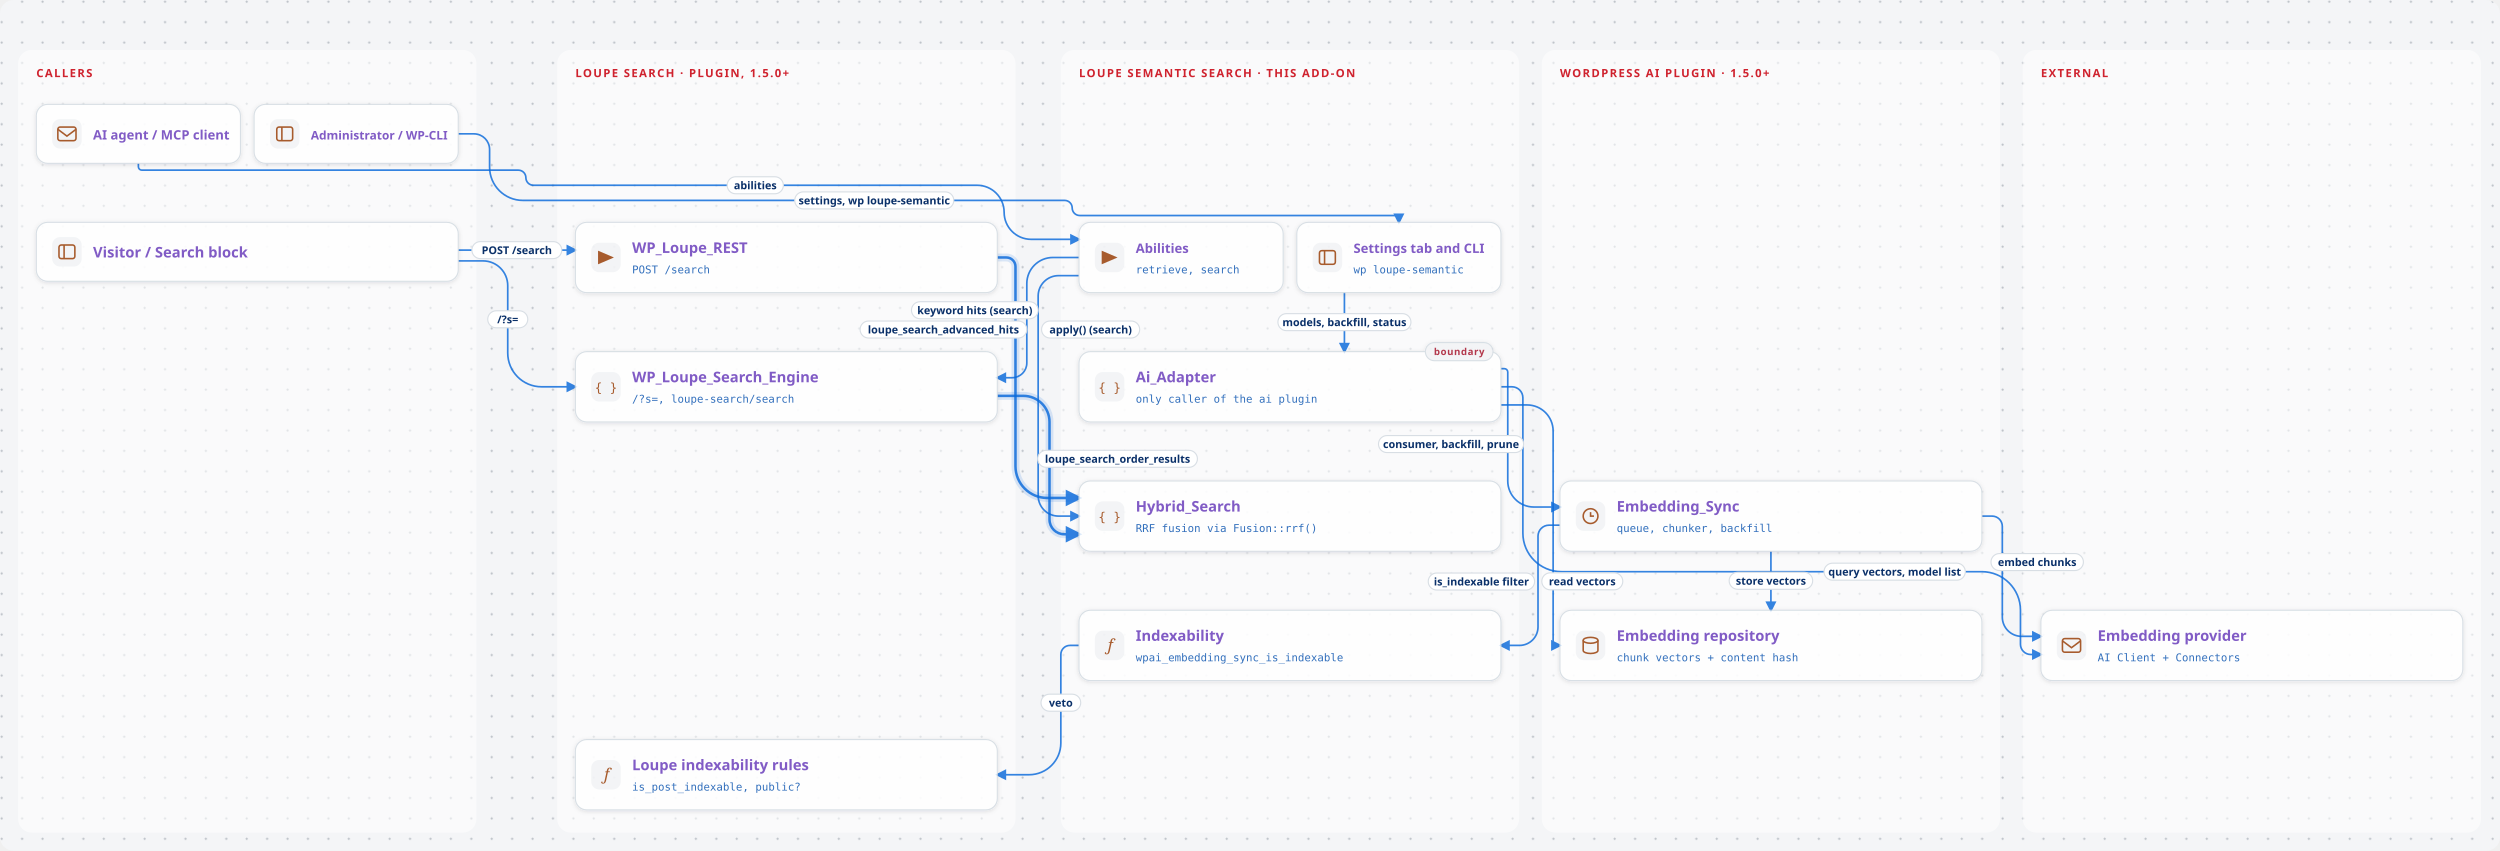
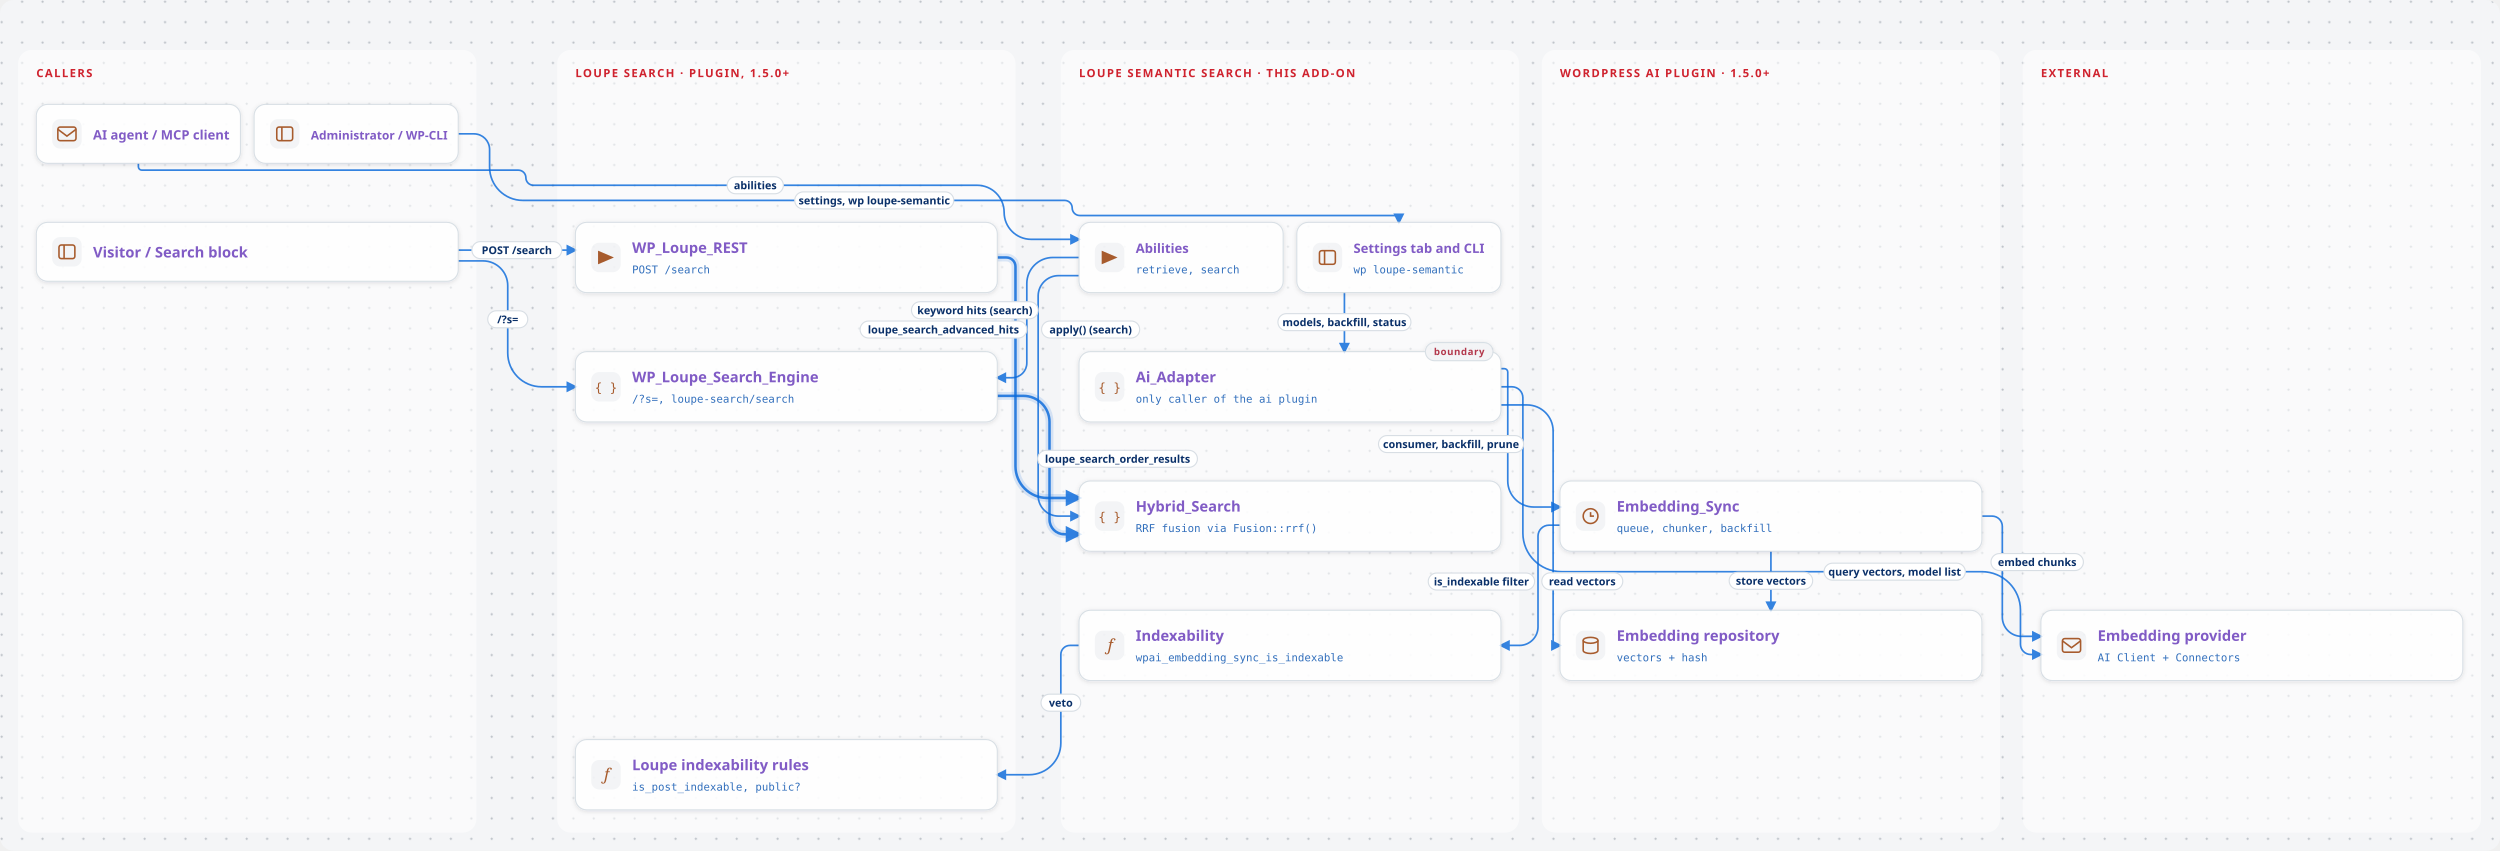
<svg xmlns="http://www.w3.org/2000/svg" viewBox="0 0 2204 750" width="2204" height="750" role="img" aria-label="System context (current)" font-family="-apple-system, BlinkMacSystemFont, &quot;Segoe UI&quot;, &quot;Noto Sans&quot;, Helvetica, Arial, sans-serif">
  <defs>
    <pattern id="dots" width="18" height="18" patternUnits="userSpaceOnUse">
      <circle cx="1.5" cy="1.5" r="1" fill="rgba(140,149,159,.5)" />
    </pattern>
    <marker id="mk-added" viewBox="0 0 10 10" refX="8" refY="5" markerWidth="6.5" markerHeight="6.5" orient="auto-start-reverse">
      <path d="M0,0 L10,5 L0,10 z" fill="#1f883d" />
    </marker>
    <marker id="mko-added" viewBox="0 0 10 10" refX="10" refY="5" markerWidth="6.5" markerHeight="6.5" orient="auto-start-reverse">
      <path d="M2,1 L10,5 L2,9" fill="none" stroke="#1f883d" stroke-width="1.6" stroke-linecap="round" stroke-linejoin="round" />
    </marker>
    <marker id="mk-modified" viewBox="0 0 10 10" refX="8" refY="5" markerWidth="6.5" markerHeight="6.5" orient="auto-start-reverse">
      <path d="M0,0 L10,5 L0,10 z" fill="#bf8700" />
    </marker>
    <marker id="mko-modified" viewBox="0 0 10 10" refX="10" refY="5" markerWidth="6.5" markerHeight="6.5" orient="auto-start-reverse">
      <path d="M2,1 L10,5 L2,9" fill="none" stroke="#bf8700" stroke-width="1.6" stroke-linecap="round" stroke-linejoin="round" />
    </marker>
    <marker id="mk-removed" viewBox="0 0 10 10" refX="8" refY="5" markerWidth="6.5" markerHeight="6.5" orient="auto-start-reverse">
      <path d="M0,0 L10,5 L0,10 z" fill="#cf222e" />
    </marker>
    <marker id="mko-removed" viewBox="0 0 10 10" refX="10" refY="5" markerWidth="6.5" markerHeight="6.5" orient="auto-start-reverse">
      <path d="M2,1 L10,5 L2,9" fill="none" stroke="#cf222e" stroke-width="1.6" stroke-linecap="round" stroke-linejoin="round" />
    </marker>
    <marker id="mk-neutral" viewBox="0 0 10 10" refX="8" refY="5" markerWidth="6.5" markerHeight="6.5" orient="auto-start-reverse">
      <path d="M0,0 L10,5 L0,10 z" fill="#0969da" />
    </marker>
    <marker id="mko-neutral" viewBox="0 0 10 10" refX="10" refY="5" markerWidth="6.5" markerHeight="6.5" orient="auto-start-reverse">
      <path d="M2,1 L10,5 L2,9" fill="none" stroke="#0969da" stroke-width="1.6" stroke-linecap="round" stroke-linejoin="round" />
    </marker>
  </defs>
  <rect x="0" y="0" width="2204" height="750" rx="12" fill="#f4f5f7" />
  <rect x="0" y="0" width="2204" height="750" rx="12" fill="url(#dots)" />
  <g>
    <rect class="lanebox" x="16" y="44" width="404" height="690" rx="12" fill="rgba(255,255,255,.55)" />
    <text class="lanelabel" x="32" y="68" font-size="10" font-weight="700" letter-spacing=".12em" fill="#cf222e">CALLERS</text>
    <rect class="lanebox" x="491.24" y="44" width="404" height="690" rx="12" fill="rgba(255,255,255,.55)" />
    <text class="lanelabel" x="507.24" y="68" font-size="10" font-weight="700" letter-spacing=".12em" fill="#cf222e">LOUPE SEARCH · PLUGIN, 1.5.0+</text>
    <rect class="lanebox" x="935.24" y="44" width="404" height="690" rx="12" fill="rgba(255,255,255,.55)" />
    <text class="lanelabel" x="951.24" y="68" font-size="10" font-weight="700" letter-spacing=".12em" fill="#cf222e">LOUPE SEMANTIC SEARCH · THIS ADD-ON</text>
    <rect class="lanebox" x="1359.24" y="44" width="404" height="690" rx="12" fill="rgba(255,255,255,.55)" />
    <text class="lanelabel" x="1375.24" y="68" font-size="10" font-weight="700" letter-spacing=".12em" fill="#cf222e">WORDPRESS AI PLUGIN · 1.5.0+</text>
    <rect class="lanebox" x="1783.24" y="44" width="404" height="690" rx="12" fill="rgba(255,255,255,.55)" />
    <text class="lanelabel" x="1799.24" y="68" font-size="10" font-weight="700" letter-spacing=".12em" fill="#cf222e">EXTERNAL</text>
  </g>
  <g>
    <path class="edge edge-neutral context" d="M404,230 L425.81,230 C437.86,230 447.62,239.76 447.62,251.81 L447.62,311.19 C447.62,327.65 460.97,341 477.43,341 L507.24,341" marker-end="url(#mk-neutral)" fill="none" stroke="#0969da" stroke-width="1.5" opacity="0.82" />
    <path class="edge edge-neutral context" d="M404,220.5 L507.24,220.5" marker-end="url(#mk-neutral)" fill="none" stroke="#0969da" stroke-width="1.5" opacity="0.82" />
    <path class="edge edge-neutral context" d="M122,144 L122,147 C122,148.66 123.34,150 125,150 L456.95,150 C460.64,150 463.62,152.98 463.62,156.67 C463.62,160.35 466.6,163.33 470.29,163.33 L861.41,163.33 C874.57,163.33 885.24,174 885.24,187.17 C885.24,200.33 895.91,211 909.07,211 L951.24,211" marker-end="url(#mk-neutral)" fill="none" stroke="#0969da" stroke-width="1.5" opacity="0.82" />
    <path class="edge edge-neutral context" d="M404,118 L417.81,118 C425.44,118 431.62,124.18 431.62,131.81 L431.62,147.33 C431.62,163.53 444.75,176.67 460.95,176.67 L938.57,176.67 C942.26,176.67 945.24,179.65 945.24,183.33 C945.24,187.02 948.22,190 951.91,190 L1230.24,190 C1231.9,190 1233.24,191.34 1233.24,193 L1233.24,196" marker-end="url(#mk-neutral)" fill="none" stroke="#0969da" stroke-width="1.5" opacity="0.82" />
    <path class="glow" stroke="#0969da" d="M879.24,349 L902.24,349 C914.94,349 925.24,359.3 925.24,372 L925.24,458 C925.24,465.18 931.06,471 938.24,471 L951.24,471" fill="none" stroke-width="7" opacity="0.14" />
    <path class="edge edge-neutral hero context" d="M879.24,349 L902.24,349 C914.94,349 925.24,359.3 925.24,372 L925.24,458 C925.24,465.18 931.06,471 938.24,471 L951.24,471" marker-end="url(#mk-neutral)" fill="none" stroke="#0969da" stroke-width="2.25" opacity="0.82" />
    <path class="glow" stroke="#0969da" d="M879.24,227 L887.24,227 C891.66,227 895.24,230.58 895.24,235 L895.24,411 C895.24,426.46 907.78,439 923.24,439 L951.24,439" fill="none" stroke-width="7" opacity="0.14" />
    <path class="edge edge-neutral hero context" d="M879.24,227 L887.24,227 C891.66,227 895.24,230.58 895.24,235 L895.24,411 C895.24,426.46 907.78,439 923.24,439 L951.24,439" marker-end="url(#mk-neutral)" fill="none" stroke="#0969da" stroke-width="2.25" opacity="0.82" />
    <path class="edge edge-neutral context" d="M951.24,227 L928.24,227 C915.54,227 905.24,237.3 905.24,250 L905.24,320 C905.24,327.18 899.42,333 892.24,333 L879.24,333" marker-end="url(#mk-neutral)" fill="none" stroke="#0969da" stroke-width="1.5" opacity="0.82" />
    <path class="edge edge-neutral context" d="M951.24,243 L933.24,243 C923.3,243 915.24,251.06 915.24,261 L915.24,437 C915.24,446.94 923.3,455 933.24,455 L951.24,455" marker-end="url(#mk-neutral)" fill="none" stroke="#0969da" stroke-width="1.5" opacity="0.82" />
    <path class="edge edge-neutral context" d="M951.24,569 L943.24,569 C938.82,569 935.24,572.58 935.24,577 L935.24,655 C935.24,670.46 922.7,683 907.24,683 L879.24,683" marker-end="url(#mk-neutral)" fill="none" stroke="#0969da" stroke-width="1.5" opacity="0.82" />
    <path class="edge edge-neutral context" d="M1185.24,258 L1185.24,310" marker-end="url(#mk-neutral)" fill="none" stroke="#0969da" stroke-width="1.5" opacity="0.82" />
    <path class="edge edge-neutral context" d="M1323.24,325 L1326.24,325 C1327.9,325 1329.24,326.34 1329.24,328 L1329.24,424 C1329.24,436.7 1339.54,447 1352.24,447 L1375.24,447" marker-end="url(#mk-neutral)" fill="none" stroke="#0969da" stroke-width="1.5" opacity="0.82" />
    <path class="edge edge-neutral context" d="M1323.24,357 L1346.24,357 C1358.94,357 1369.24,367.3 1369.24,380 L1369.24,566 C1369.24,567.66 1370.58,569 1372.24,569 L1375.24,569" marker-end="url(#mk-neutral)" fill="none" stroke="#0969da" stroke-width="1.5" opacity="0.82" />
    <path class="edge edge-neutral context" d="M1375.24,463 L1365.57,463 C1360.23,463 1355.91,467.33 1355.91,472.67 L1355.91,552.67 C1355.91,561.69 1348.59,569 1339.57,569 L1323.24,569" marker-end="url(#mk-neutral)" fill="none" stroke="#0969da" stroke-width="1.5" opacity="0.82" />
    <path class="edge edge-neutral context" d="M1561.24,486 L1561.24,538" marker-end="url(#mk-neutral)" fill="none" stroke="#0969da" stroke-width="1.5" opacity="0.82" />
    <path class="edge edge-neutral context" d="M1747.24,455 L1756.24,455 C1761.21,455 1765.24,459.03 1765.24,464 L1765.24,544 C1765.24,553.39 1772.85,561 1782.24,561 L1799.24,561" marker-end="url(#mk-neutral)" fill="none" stroke="#0969da" stroke-width="1.5" opacity="0.82" />
    <path class="edge edge-neutral context" d="M1323.24,341 L1332.91,341 C1338.25,341 1342.57,345.33 1342.57,350.67 L1342.57,470 C1342.57,488.78 1357.8,504 1376.57,504 L1747.24,504 C1766.02,504 1781.24,519.22 1781.24,538 L1781.24,568 C1781.24,572.97 1785.27,577 1790.24,577 L1799.24,577" marker-end="url(#mk-neutral)" fill="none" stroke="#0969da" stroke-width="1.5" opacity="0.82" />
  </g>
  <g>
    <g class="cardsh context" filter="drop-shadow(0 1px 2px rgba(31,35,40,.14))" opacity="0.82">
      <rect class="card" x="32" y="92" width="180" height="52" rx="10" fill="#ffffff" stroke-width="1" stroke="#d1d9e0" />
      <rect class="chip" x="46" y="105" width="26" height="26" rx="7" fill="#f1f3f5" />
      <g>
        <rect class="glyph-stroke" x="51" y="112" width="16" height="12" rx="2" stroke="#953800" stroke-width="1.4" fill="none" />
        <path class="glyph-stroke" d="M51,114 l8,6 8,-6" stroke="#953800" stroke-width="1.4" fill="none" />
      </g>
      <text class="ntitle" x="82" y="123" font-size="11.5" font-weight="600" fill="#6639ba">AI agent / MCP client</text>
    </g>
    <g class="cardsh context" filter="drop-shadow(0 1px 2px rgba(31,35,40,.14))" opacity="0.82">
      <rect class="card" x="224" y="92" width="180" height="52" rx="10" fill="#ffffff" stroke-width="1" stroke="#d1d9e0" />
      <rect class="chip" x="238" y="105" width="26" height="26" rx="7" fill="#f1f3f5" />
      <g>
        <rect class="glyph-stroke" x="244" y="112" width="14" height="12" rx="2" stroke="#953800" stroke-width="1.4" fill="none" />
        <path class="glyph-stroke" d="M248.5,112 v12" stroke="#953800" stroke-width="1.4" fill="none" />
      </g>
      <text class="ntitle" x="274" y="123" font-size="10.5" font-weight="600" fill="#6639ba">Administrator / WP-CLI</text>
    </g>
    <g class="cardsh context" filter="drop-shadow(0 1px 2px rgba(31,35,40,.14))" opacity="0.82">
      <rect class="card" x="32" y="196" width="372" height="52" rx="10" fill="#ffffff" stroke-width="1" stroke="#d1d9e0" />
      <rect class="chip" x="46" y="209" width="26" height="26" rx="7" fill="#f1f3f5" />
      <g>
        <rect class="glyph-stroke" x="52" y="216" width="14" height="12" rx="2" stroke="#953800" stroke-width="1.4" fill="none" />
        <path class="glyph-stroke" d="M56.5,216 v12" stroke="#953800" stroke-width="1.4" fill="none" />
      </g>
      <text class="ntitle" x="82" y="227" font-size="13" font-weight="600" fill="#6639ba">Visitor / Search block</text>
    </g>
    <g class="cardsh context" filter="drop-shadow(0 1px 2px rgba(31,35,40,.14))" opacity="0.82">
      <rect class="card" x="507.24" y="196" width="372" height="62" rx="10" fill="#ffffff" stroke-width="1" stroke="#d1d9e0" />
      <rect class="chip" x="521.24" y="214" width="26" height="26" rx="7" fill="#f1f3f5" />
      <g>
        <path class="glyph" fill="#953800" d="M527.24,221 L541.24,227 L527.24,233 Z" />
      </g>
      <text class="ntitle" x="557.24" y="223" font-size="13" font-weight="600" fill="#6639ba">WP_Loupe_REST</text>
      <text class="nsub" x="557.24" y="241" font-size="9.5" fill="#0550ae" font-family="ui-monospace, SFMono-Regular, &quot;SF Mono&quot;, Menlo, Consolas, monospace">POST /search</text>
    </g>
    <g class="cardsh context" filter="drop-shadow(0 1px 2px rgba(31,35,40,.14))" opacity="0.82">
      <rect class="card" x="507.24" y="310" width="372" height="62" rx="10" fill="#ffffff" stroke-width="1" stroke="#d1d9e0" />
      <rect class="chip" x="521.24" y="328" width="26" height="26" rx="7" fill="#f1f3f5" />
      <g>
        <text class="glyph" x="534.24" y="345.5" text-anchor="middle" fill="#953800" font-size="11" font-family="ui-monospace, SFMono-Regular, &quot;SF Mono&quot;, Menlo, Consolas, monospace">{ }</text>
      </g>
      <text class="ntitle" x="557.24" y="337" font-size="13" font-weight="600" fill="#6639ba">WP_Loupe_Search_Engine</text>
      <text class="nsub" x="557.24" y="355" font-size="9.5" fill="#0550ae" font-family="ui-monospace, SFMono-Regular, &quot;SF Mono&quot;, Menlo, Consolas, monospace">/?s=, loupe-search/search</text>
    </g>
    <g class="cardsh context" filter="drop-shadow(0 1px 2px rgba(31,35,40,.14))" opacity="0.82">
      <rect class="card" x="507.24" y="652" width="372" height="62" rx="10" fill="#ffffff" stroke-width="1" stroke="#d1d9e0" />
      <rect class="chip" x="521.24" y="670" width="26" height="26" rx="7" fill="#f1f3f5" />
      <g>
        <text class="glyph" x="534.24" y="687.5" text-anchor="middle" fill="#953800" font-size="14" font-style="italic" font-family="Georgia,serif">ƒ</text>
      </g>
      <text class="ntitle" x="557.24" y="679" font-size="13" font-weight="600" fill="#6639ba">Loupe indexability rules</text>
      <text class="nsub" x="557.24" y="697" font-size="9.5" fill="#0550ae" font-family="ui-monospace, SFMono-Regular, &quot;SF Mono&quot;, Menlo, Consolas, monospace">is_post_indexable, public?</text>
    </g>
    <g class="cardsh context" filter="drop-shadow(0 1px 2px rgba(31,35,40,.14))" opacity="0.82">
      <rect class="card" x="951.24" y="196" width="180" height="62" rx="10" fill="#ffffff" stroke-width="1" stroke="#d1d9e0" />
      <rect class="chip" x="965.24" y="214" width="26" height="26" rx="7" fill="#f1f3f5" />
      <g>
        <path class="glyph" fill="#953800" d="M971.24,221 L985.24,227 L971.24,233 Z" />
      </g>
      <text class="ntitle" x="1001.24" y="223" font-size="11.5" font-weight="600" fill="#6639ba">Abilities</text>
      <text class="nsub" x="1001.24" y="241" font-size="9.5" fill="#0550ae" font-family="ui-monospace, SFMono-Regular, &quot;SF Mono&quot;, Menlo, Consolas, monospace">retrieve, search</text>
    </g>
    <g class="cardsh context" filter="drop-shadow(0 1px 2px rgba(31,35,40,.14))" opacity="0.82">
      <rect class="card" x="1143.24" y="196" width="180" height="62" rx="10" fill="#ffffff" stroke-width="1" stroke="#d1d9e0" />
      <rect class="chip" x="1157.24" y="214" width="26" height="26" rx="7" fill="#f1f3f5" />
      <g>
        <rect class="glyph-stroke" x="1163.24" y="221" width="14" height="12" rx="2" stroke="#953800" stroke-width="1.4" fill="none" />
        <path class="glyph-stroke" d="M1167.74,221 v12" stroke="#953800" stroke-width="1.4" fill="none" />
      </g>
      <text class="ntitle" x="1193.24" y="223" font-size="11.5" font-weight="600" fill="#6639ba">Settings tab and CLI</text>
      <text class="nsub" x="1193.24" y="241" font-size="9.5" fill="#0550ae" font-family="ui-monospace, SFMono-Regular, &quot;SF Mono&quot;, Menlo, Consolas, monospace">wp loupe-semantic</text>
    </g>
    <g class="cardsh context" filter="drop-shadow(0 1px 2px rgba(31,35,40,.14))" opacity="0.82">
      <rect class="card" x="951.24" y="310" width="372" height="62" rx="10" fill="#ffffff" stroke-width="1" stroke="#d1d9e0" />
      <rect class="chip" x="965.24" y="328" width="26" height="26" rx="7" fill="#f1f3f5" />
      <g>
        <text class="glyph" x="978.24" y="345.5" text-anchor="middle" fill="#953800" font-size="11" font-family="ui-monospace, SFMono-Regular, &quot;SF Mono&quot;, Menlo, Consolas, monospace">{ }</text>
      </g>
      <text class="ntitle" x="1001.24" y="337" font-size="13" font-weight="600" fill="#6639ba">Ai_Adapter</text>
      <text class="nsub" x="1001.24" y="355" font-size="9.5" fill="#0550ae" font-family="ui-monospace, SFMono-Regular, &quot;SF Mono&quot;, Menlo, Consolas, monospace">only caller of the ai plugin</text>
      <g class="bdg bdg-neutral">
        <rect x="1256.6" y="302" width="59.64" height="16" rx="8" fill="#f1f3f5" stroke="#d1d9e0" stroke-width="1" />
        <text x="1286.42" y="313" text-anchor="middle" font-size="8.5" font-weight="700" letter-spacing=".06em" fill="#a40e26">boundary</text>
      </g>
    </g>
    <g class="cardsh context" filter="drop-shadow(0 1px 2px rgba(31,35,40,.14))" opacity="0.82">
      <rect class="card" x="951.24" y="424" width="372" height="62" rx="10" fill="#ffffff" stroke-width="1" stroke="#d1d9e0" />
      <rect class="chip" x="965.24" y="442" width="26" height="26" rx="7" fill="#f1f3f5" />
      <g>
        <text class="glyph" x="978.24" y="459.5" text-anchor="middle" fill="#953800" font-size="11" font-family="ui-monospace, SFMono-Regular, &quot;SF Mono&quot;, Menlo, Consolas, monospace">{ }</text>
      </g>
      <text class="ntitle" x="1001.24" y="451" font-size="13" font-weight="600" fill="#6639ba">Hybrid_Search</text>
      <text class="nsub" x="1001.24" y="469" font-size="9.5" fill="#0550ae" font-family="ui-monospace, SFMono-Regular, &quot;SF Mono&quot;, Menlo, Consolas, monospace">RRF fusion via Fusion::rrf()</text>
    </g>
    <g class="cardsh context" filter="drop-shadow(0 1px 2px rgba(31,35,40,.14))" opacity="0.82">
      <rect class="card" x="951.24" y="538" width="372" height="62" rx="10" fill="#ffffff" stroke-width="1" stroke="#d1d9e0" />
      <rect class="chip" x="965.24" y="556" width="26" height="26" rx="7" fill="#f1f3f5" />
      <g>
        <text class="glyph" x="978.24" y="573.5" text-anchor="middle" fill="#953800" font-size="14" font-style="italic" font-family="Georgia,serif">ƒ</text>
      </g>
      <text class="ntitle" x="1001.24" y="565" font-size="13" font-weight="600" fill="#6639ba">Indexability</text>
      <text class="nsub" x="1001.24" y="583" font-size="9.5" fill="#0550ae" font-family="ui-monospace, SFMono-Regular, &quot;SF Mono&quot;, Menlo, Consolas, monospace">wpai_embedding_sync_is_indexable</text>
    </g>
    <g class="cardsh context" filter="drop-shadow(0 1px 2px rgba(31,35,40,.14))" opacity="0.82">
      <rect class="card" x="1375.24" y="424" width="372" height="62" rx="10" fill="#ffffff" stroke-width="1" stroke="#d1d9e0" />
      <rect class="chip" x="1389.24" y="442" width="26" height="26" rx="7" fill="#f1f3f5" />
      <g>
        <circle class="glyph-stroke" stroke="#953800" stroke-width="1.4" fill="none" cx="1402.24" cy="455" r="6.5" />
        <path class="glyph-stroke" d="M1402.24,451.5 V455 H1405.24" stroke="#953800" stroke-width="1.4" fill="none" />
      </g>
      <text class="ntitle" x="1425.24" y="451" font-size="13" font-weight="600" fill="#6639ba">Embedding_Sync</text>
      <text class="nsub" x="1425.24" y="469" font-size="9.5" fill="#0550ae" font-family="ui-monospace, SFMono-Regular, &quot;SF Mono&quot;, Menlo, Consolas, monospace">queue, chunker, backfill</text>
    </g>
    <g class="cardsh context" filter="drop-shadow(0 1px 2px rgba(31,35,40,.14))" opacity="0.82">
      <rect class="card" x="1375.24" y="538" width="372" height="62" rx="10" fill="#ffffff" stroke-width="1" stroke="#d1d9e0" />
      <rect class="chip" x="1389.24" y="556" width="26" height="26" rx="7" fill="#f1f3f5" />
      <g>
        <ellipse class="glyph-stroke" stroke="#953800" stroke-width="1.4" fill="none" cx="1402.24" cy="564.5" rx="6.5" ry="2.6" />
        <path class="glyph-stroke" d="M1395.74,564.5 v9 a6.5,2.6 0 0 0 13 0 v-9" stroke="#953800" stroke-width="1.4" fill="none" />
      </g>
      <text class="ntitle" x="1425.24" y="565" font-size="13" font-weight="600" fill="#6639ba">Embedding repository</text>
-       <text class="nsub" x="1425.24" y="583" font-size="9.5" fill="#0550ae" font-family="ui-monospace, SFMono-Regular, &quot;SF Mono&quot;, Menlo, Consolas, monospace">chunk vectors + content hash</text>
+       <text class="nsub" x="1425.24" y="583" font-size="9.5" fill="#0550ae" font-family="ui-monospace, SFMono-Regular, &quot;SF Mono&quot;, Menlo, Consolas, monospace">vectors + hash</text>
    </g>
    <g class="cardsh context" filter="drop-shadow(0 1px 2px rgba(31,35,40,.14))" opacity="0.82">
      <rect class="card" x="1799.24" y="538" width="372" height="62" rx="10" fill="#ffffff" stroke-width="1" stroke="#d1d9e0" />
      <rect class="chip" x="1813.24" y="556" width="26" height="26" rx="7" fill="#f1f3f5" />
      <g>
        <rect class="glyph-stroke" x="1818.24" y="563" width="16" height="12" rx="2" stroke="#953800" stroke-width="1.4" fill="none" />
        <path class="glyph-stroke" d="M1818.24,565 l8,6 8,-6" stroke="#953800" stroke-width="1.4" fill="none" />
      </g>
      <text class="ntitle" x="1849.24" y="565" font-size="13" font-weight="600" fill="#6639ba">Embedding provider</text>
      <text class="nsub" x="1849.24" y="583" font-size="9.5" fill="#0550ae" font-family="ui-monospace, SFMono-Regular, &quot;SF Mono&quot;, Menlo, Consolas, monospace">AI Client + Connectors</text>
    </g>
  </g>
  <g>
    <g>
      <rect class="lpill" x="429.97" y="274" width="35.31" height="15" rx="7.5" fill="#ffffff" stroke="#d8dee4" stroke-width="1" />
      <text class="ltext" x="447.62" y="285" text-anchor="middle" font-size="9.5" font-weight="600" fill="#0a3069">/?s=</text>
    </g>
    <g>
      <rect class="lpill" x="416" y="213" width="79.24" height="15" rx="7.5" fill="#ffffff" stroke="#d8dee4" stroke-width="1" />
      <text class="ltext" x="455.62" y="224" text-anchor="middle" font-size="9.5" font-weight="600" fill="#0a3069">POST /search</text>
    </g>
    <g>
      <rect class="lpill" x="641.06" y="155.83" width="49.57" height="15" rx="7.5" fill="#ffffff" stroke="#d8dee4" stroke-width="1" />
      <text class="ltext" x="665.85" y="166.83" text-anchor="middle" font-size="9.5" font-weight="600" fill="#0a3069">abilities</text>
    </g>
    <g>
      <rect class="lpill" x="700.63" y="169.17" width="140.24" height="15" rx="7.5" fill="#ffffff" stroke="#d8dee4" stroke-width="1" />
      <text class="ltext" x="770.75" y="180.17" text-anchor="middle" font-size="9.5" font-weight="600" fill="#0a3069">settings, wp loupe-semantic</text>
    </g>
    <g>
      <rect class="lpill" x="914.84" y="397" width="140.81" height="15" rx="7.5" fill="#ffffff" stroke="#d8dee4" stroke-width="1" />
      <text class="ltext" x="985.24" y="408" text-anchor="middle" font-size="9.5" font-weight="600" fill="#0a3069">loupe_search_order_results</text>
    </g>
    <g>
      <rect class="lpill" x="758.26" y="283" width="146.98" height="15" rx="7.5" fill="#ffffff" stroke="#d8dee4" stroke-width="1" />
      <text class="ltext" x="831.75" y="294" text-anchor="middle" font-size="9.5" font-weight="600" fill="#0a3069">loupe_search_advanced_hits</text>
    </g>
    <g>
      <rect class="lpill" x="803.55" y="266" width="111.69" height="15" rx="7.5" fill="#ffffff" stroke="#d8dee4" stroke-width="1" />
      <text class="ltext" x="859.4" y="277" text-anchor="middle" font-size="9.5" font-weight="600" fill="#0a3069">keyword hits (search)</text>
    </g>
    <g>
      <rect class="lpill" x="918.24" y="283" width="86.5" height="15" rx="7.5" fill="#ffffff" stroke="#d8dee4" stroke-width="1" />
      <text class="ltext" x="961.49" y="294" text-anchor="middle" font-size="9.5" font-weight="600" fill="#0a3069">apply() (search)</text>
    </g>
    <g>
      <rect class="lpill" x="917.73" y="612" width="35.03" height="15" rx="7.5" fill="#ffffff" stroke="#d8dee4" stroke-width="1" />
      <text class="ltext" x="935.24" y="623" text-anchor="middle" font-size="9.5" font-weight="600" fill="#0a3069">veto</text>
    </g>
    <g>
      <rect class="lpill" x="1126.6" y="276.5" width="117.29" height="15" rx="7.5" fill="#ffffff" stroke="#d8dee4" stroke-width="1" />
      <text class="ltext" x="1185.24" y="287.5" text-anchor="middle" font-size="9.5" font-weight="600" fill="#0a3069">models, backfill, status</text>
    </g>
    <g>
      <rect class="lpill" x="1215.28" y="384" width="127.93" height="15" rx="7.5" fill="#ffffff" stroke="#d8dee4" stroke-width="1" />
      <text class="ltext" x="1279.24" y="395" text-anchor="middle" font-size="9.5" font-weight="600" fill="#0a3069">consumer, backfill, prune</text>
    </g>
    <g>
      <rect class="lpill" x="1359.24" y="505" width="71.41" height="15" rx="7.5" fill="#ffffff" stroke="#d8dee4" stroke-width="1" />
      <text class="ltext" x="1394.95" y="516" text-anchor="middle" font-size="9.5" font-weight="600" fill="#0a3069">read vectors</text>
    </g>
    <g>
      <rect class="lpill" x="1259.12" y="505.17" width="93.79" height="15" rx="7.5" fill="#ffffff" stroke="#d8dee4" stroke-width="1" />
      <text class="ltext" x="1306.01" y="516.17" text-anchor="middle" font-size="9.5" font-weight="600" fill="#0a3069">is_indexable filter</text>
    </g>
    <g>
      <rect class="lpill" x="1524.42" y="504.5" width="73.64" height="15" rx="7.5" fill="#ffffff" stroke="#d8dee4" stroke-width="1" />
      <text class="ltext" x="1561.24" y="515.5" text-anchor="middle" font-size="9.5" font-weight="600" fill="#0a3069">store vectors</text>
    </g>
    <g>
      <rect class="lpill" x="1755.24" y="488" width="81.49" height="15" rx="7.5" fill="#ffffff" stroke="#d8dee4" stroke-width="1" />
      <text class="ltext" x="1795.99" y="499" text-anchor="middle" font-size="9.5" font-weight="600" fill="#0a3069">embed chunks</text>
    </g>
    <g>
      <rect class="lpill" x="1608.06" y="496.5" width="124.56" height="15" rx="7.5" fill="#ffffff" stroke="#d8dee4" stroke-width="1" />
      <text class="ltext" x="1670.34" y="507.5" text-anchor="middle" font-size="9.5" font-weight="600" fill="#0a3069">query vectors, model list</text>
    </g>
  </g>
</svg>
